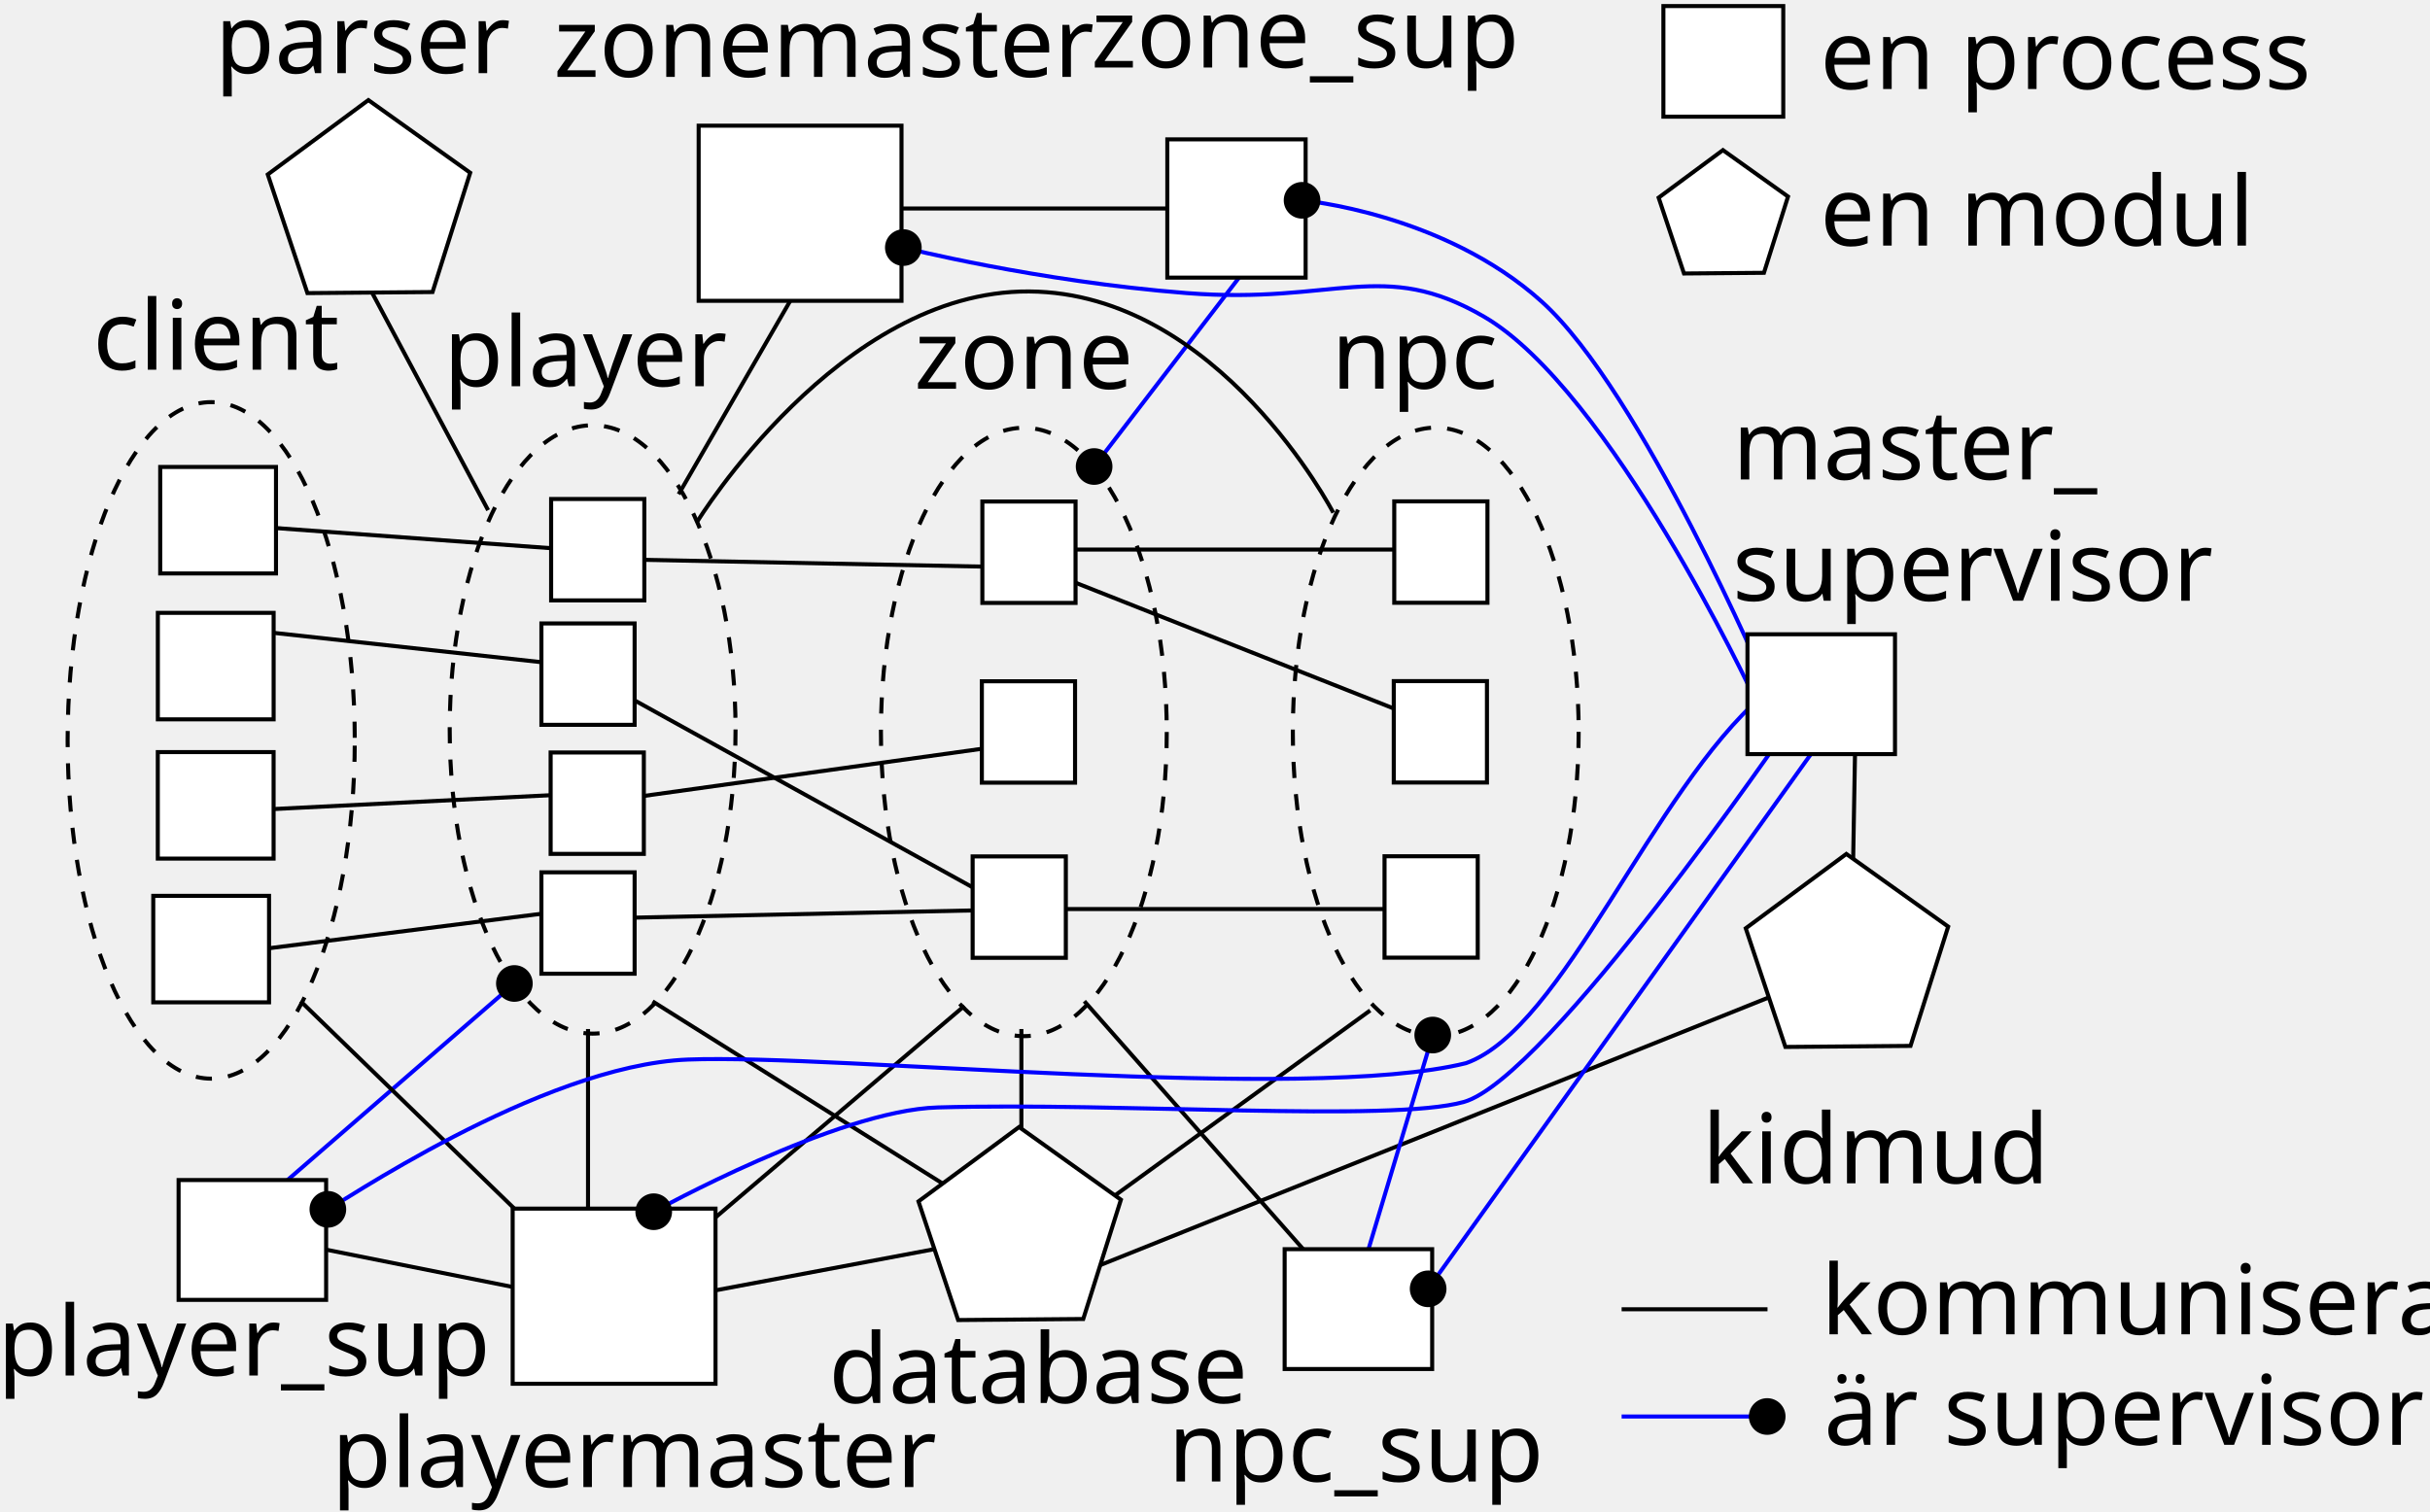
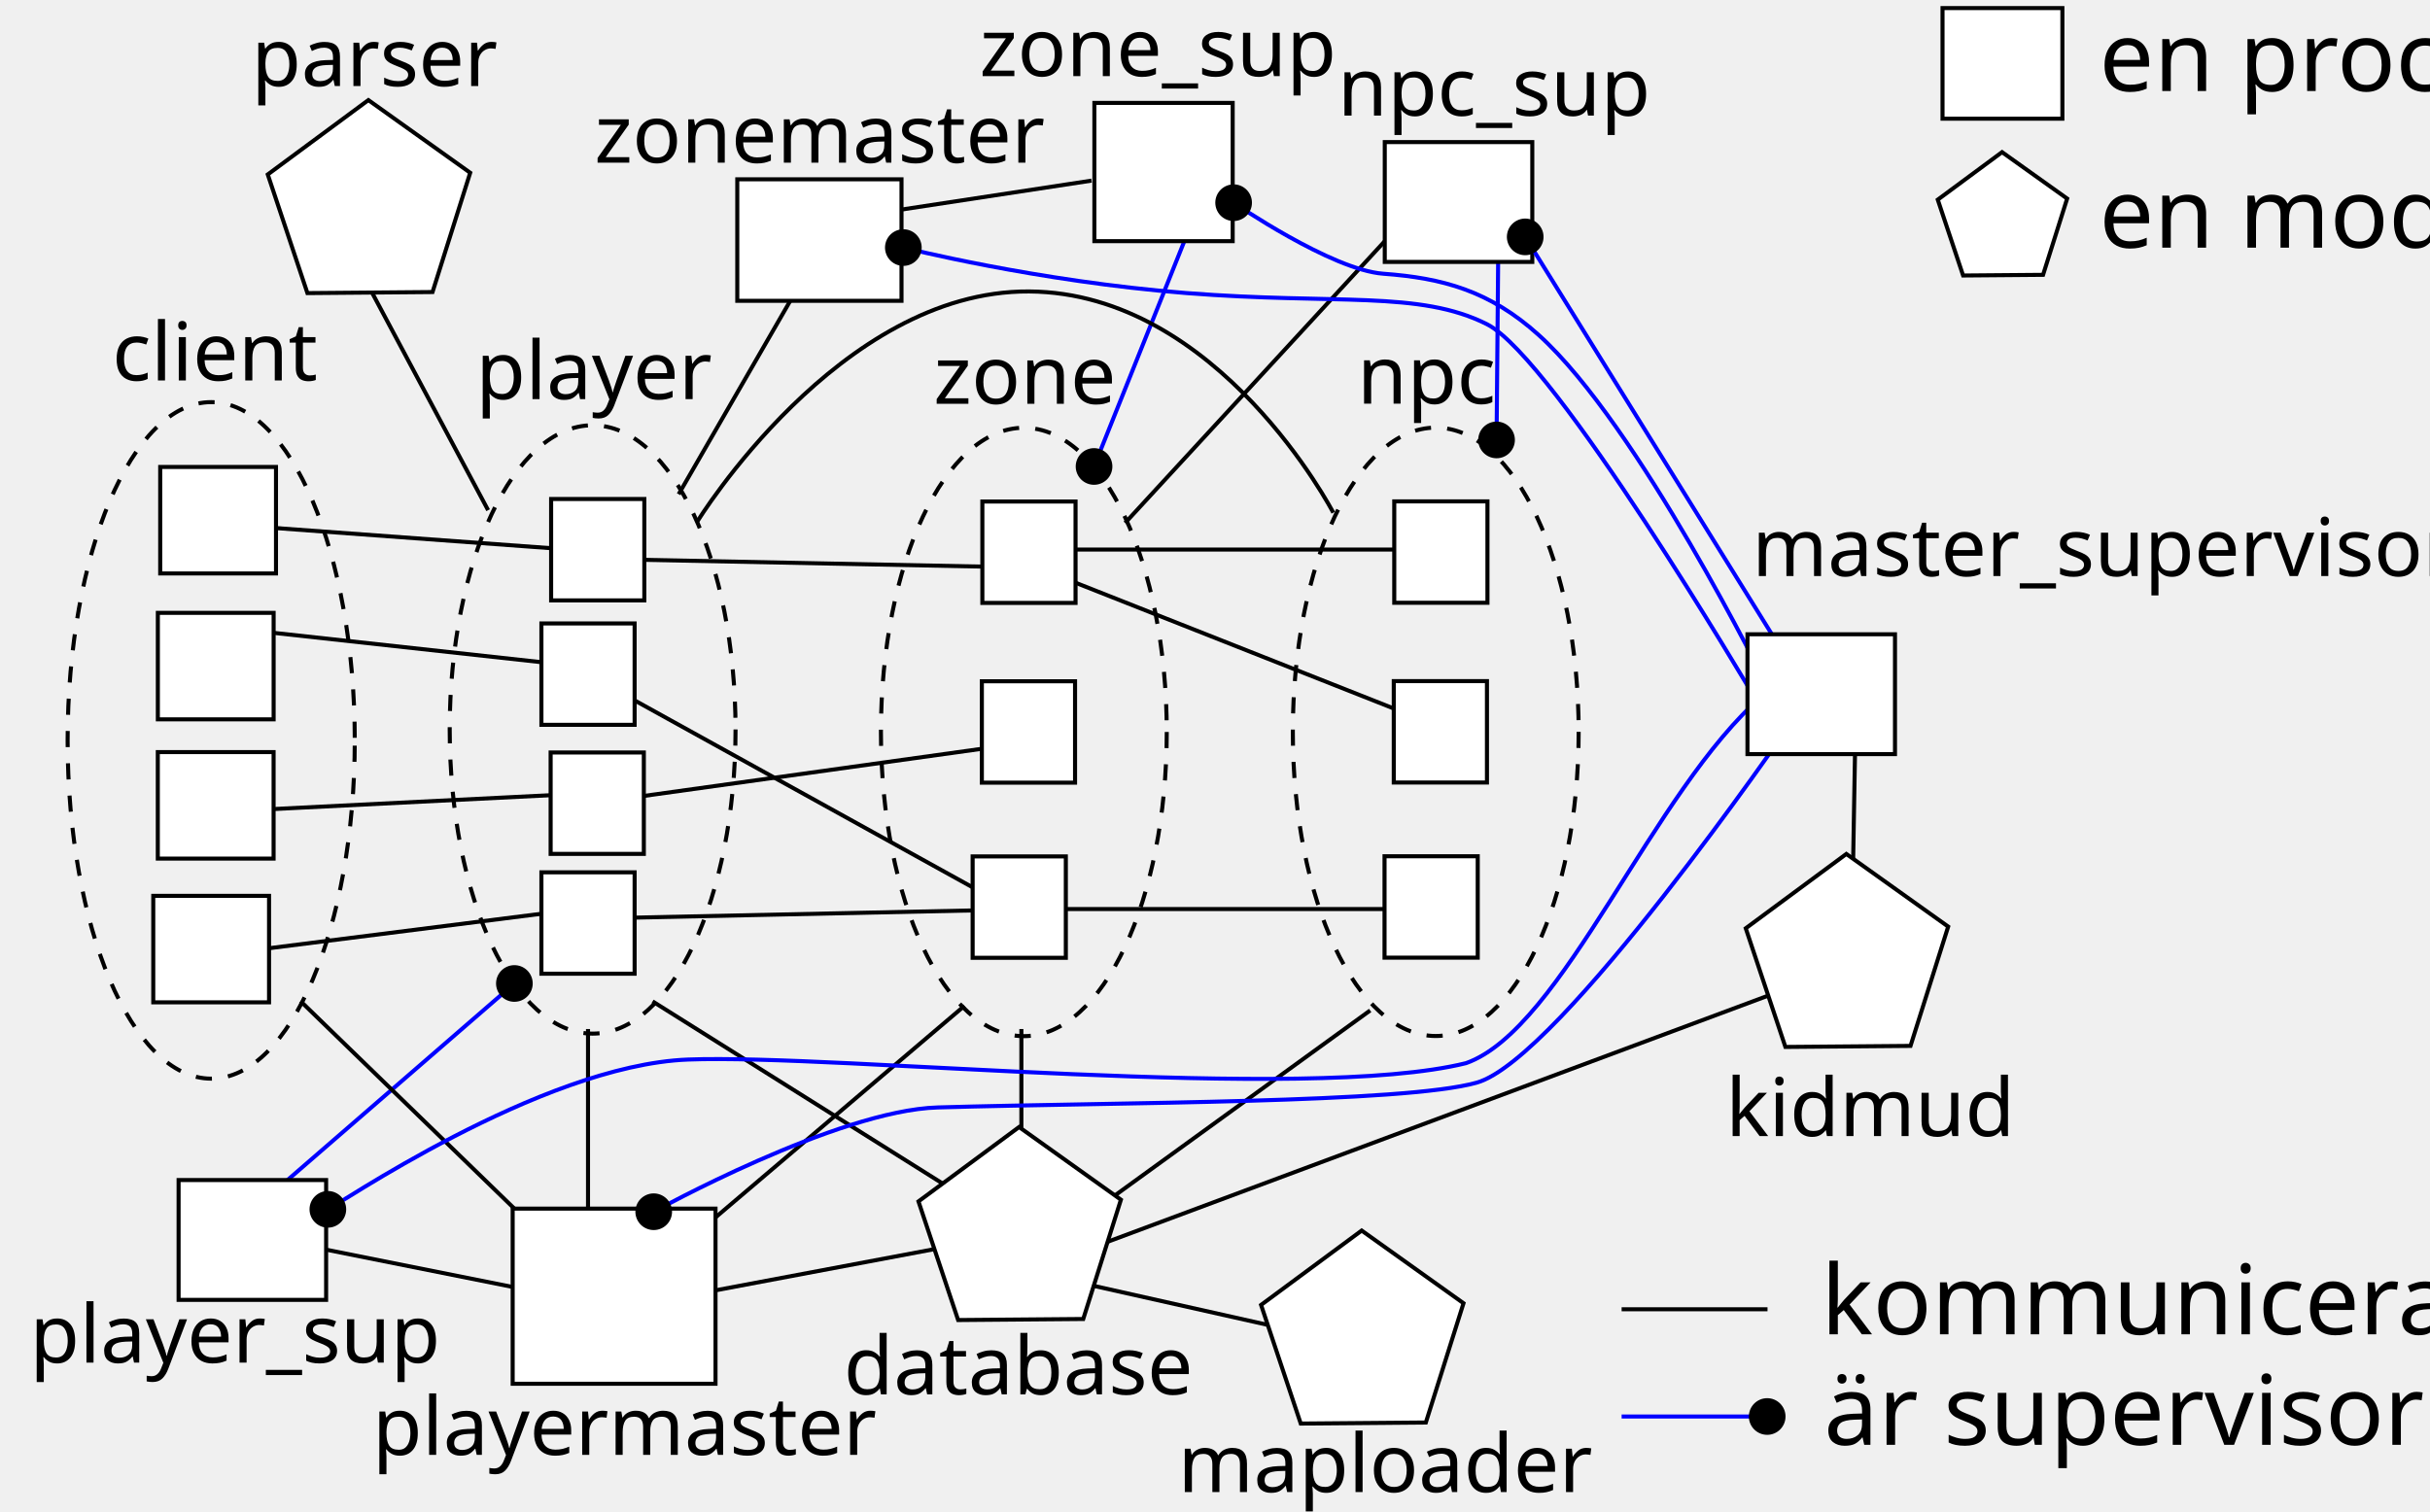
<svg xmlns="http://www.w3.org/2000/svg" width="600.982" height="373.928" id="svg2" version="1.1">
  <defs id="defs4">
    <marker orient="auto" refY="0" refX="0" id="DotL" style="overflow:visible">
      <path id="path4553" d="m -2.5,-1 c 0,2.76 -2.24,5 -5,5 -2.76,0 -5,-2.24 -5,-5 0,-2.76 2.24,-5 5,-5 2.76,0 5,2.24 5,5 z" style="fill-rule:evenodd;stroke:#000000;stroke-width:1pt;marker-start:none;marker-end:none" transform="matrix(0.8,0,0,0.8,5.92,0.8)" />
    </marker>
    <marker orient="auto" refY="0" refX="0" id="SemiCircleIn" style="overflow:visible">
      <path id="path4670" d="m -0.375,-0.046 c 0,2.76 2.24,5 5,5 l 0,-10 c -2.76,0 -5,2.24 -5,5 z" style="fill-rule:evenodd;stroke:#000000;stroke-width:1pt;marker-start:none;marker-end:none" transform="scale(0.6,0.6)" />
    </marker>
  </defs>
  <g id="layer1" transform="translate(-19.90042,-226.5625)">
-     <path style="fill:none;stroke:#000000;stroke-width:1px;stroke-linecap:butt;stroke-linejoin:miter;stroke-opacity:1" d="M 258.221,318.182 454.607,239.541" id="path7331" transform="translate(20.90042,226.5062)" />
+     <path style="fill:none;stroke:#000000;stroke-width:1px;stroke-linecap:butt;stroke-linejoin:miter;stroke-opacity:1" d="m 256.801,315.034 82.771,18.57" id="path3129" transform="translate(19.90042,226.5625)" />
+     <path style="fill:none;stroke:#000000;stroke-width:1px;stroke-linecap:butt;stroke-linejoin:miter;stroke-opacity:1" d="M 259.282,312.346 454.607,239.541" id="path7331" transform="translate(20.90042,226.5062)" />
    <path style="fill:none;stroke:#000000;stroke-width:1px;stroke-linecap:butt;stroke-linejoin:miter;stroke-opacity:1" d="m 458.034,171.856 -1.305,74.382" id="path7333" transform="translate(20.90042,226.5062)" />
-     <path style="fill:none;stroke:#0000ff;stroke-width:1px;stroke-linecap:butt;stroke-linejoin:miter;stroke-opacity:1;marker-end:url(#DotL)" d="M 306.006,67.995 269.548,115.531" id="path5853" transform="translate(20.90042,226.5062)" />
+     <path style="fill:none;stroke:#0000ff;stroke-width:1px;stroke-linecap:butt;stroke-linejoin:miter;stroke-opacity:1;marker-end:url(#DotL)" d="M 294.334,53.67 269.548,115.531" id="path5853" transform="translate(20.90042,226.5062)" />
    <path style="fill:none;stroke:#0000ff;stroke-width:1px;stroke-linecap:butt;stroke-linejoin:miter;stroke-opacity:1;marker-end:url(#DotL)" d="M 62.609,298.486 126.278,243.305" id="path7145" transform="translate(20.90042,226.5062)" />
-     <path style="fill:none;stroke:#0000ff;stroke-width:1px;stroke-linecap:butt;stroke-linejoin:miter;stroke-opacity:1;marker-end:url(#DotL)" d="m 334.266,319.709 19.101,-63.67" id="path6959" transform="translate(20.90042,226.5062)" />
+     <path style="fill:none;stroke:#0000ff;stroke-width:1px;stroke-linecap:butt;stroke-linejoin:miter;stroke-opacity:1;marker-end:url(#DotL)" d="m 369.533,63.088 -0.408,45.882" id="path6959" transform="translate(20.90042,226.5062)" />
    <path style="fill:none;stroke:#000000;stroke-width:1px;stroke-linecap:butt;stroke-linejoin:miter;stroke-opacity:1" d="M 83.233,57.862 119.719,126.273" id="path3285" transform="translate(20.90042,226.5062)" />
    <path style="fill:none;stroke:#000000;stroke-width:1px;stroke-linecap:butt;stroke-linejoin:miter;stroke-opacity:1" d="m 66.131,194.222 77.533,75.252" id="path3257" transform="translate(28.11365,280.0306)" />
-     <path style="fill:none;stroke:#000000;stroke-width:1px;stroke-linecap:butt;stroke-linejoin:miter;stroke-opacity:1" d="m 259.962,194.222 68.411,77.533" id="path3255" transform="translate(28.11365,280.0306)" />
+     <path style="fill:none;stroke:#000000;stroke-width:1px;stroke-linecap:butt;stroke-linejoin:miter;stroke-opacity:1" d="M 270.043,75.903 337.924,2.22" id="path3255" transform="translate(28.11365,280.0306)" />
    <path style="fill:none;stroke:#000000;stroke-width:1px;stroke-linecap:butt;stroke-linejoin:miter;stroke-opacity:1" d="m 50.168,251.232 91.215,18.243" id="path3229" transform="translate(28.11365,280.0306)" />
    <path style="fill:none;stroke:#000000;stroke-width:1px;stroke-linecap:butt;stroke-linejoin:miter;stroke-opacity:1" d="m 136.822,271.755 107.177,-20.181" id="path3164" transform="translate(28.11365,280.0306)" />
    <path style="fill:none;stroke:#000000;stroke-width:1px;stroke-linecap:butt;stroke-linejoin:miter;stroke-opacity:1" d="M 330.654,196.503 246.609,257.44" id="path3162" transform="translate(28.11365,280.0306)" />
    <path style="fill:none;stroke:#000000;stroke-width:1px;stroke-linecap:butt;stroke-linejoin:miter;stroke-opacity:1" d="M 159.626,68.802 193.831,9.512" id="path3158" transform="translate(28.11365,280.0306)" />
-     <path style="fill:none;stroke:#000000;stroke-width:1px;stroke-linecap:butt;stroke-linejoin:miter;stroke-opacity:1" d="m 217.384,278.141 111.738,0" id="path3160" />
+     <path style="fill:none;stroke:#000000;stroke-width:1px;stroke-linecap:butt;stroke-linejoin:miter;stroke-opacity:1" d="m 230.649,280.263 59.211,-9.02" id="path3160" />
    <path style="fill:none;stroke:#000000;stroke-width:1px;stroke-linecap:butt;stroke-linejoin:miter;stroke-opacity:1" d="M 346.616,125.811 248.56,87.045" id="path3107" transform="translate(28.11365,280.0306)" />
    <path style="fill:none;stroke:#000000;stroke-width:1px;stroke-linecap:butt;stroke-linejoin:miter;stroke-opacity:1" d="m 348.896,82.484 -102.617,0" id="path3109" transform="translate(28.11365,280.0306)" />
    <path style="fill:none;stroke:#000000;stroke-width:1px;stroke-linecap:butt;stroke-linejoin:miter;stroke-opacity:1" d="m 346.616,171.419 -102.617,0" id="path3111" transform="translate(28.11365,280.0306)" />
    <path style="fill:none;stroke:#000000;stroke-width:1px;stroke-linecap:butt;stroke-linejoin:miter;stroke-opacity:1" d="M 230.317,195.362 C 139.103,272.895 139.103,272.895 139.103,272.895" id="path3072" transform="translate(28.11365,280.0306)" />
    <path style="fill:none;stroke:#000000;stroke-width:1px;stroke-linecap:butt;stroke-linejoin:miter;stroke-opacity:1" d="m 164.439,362.784 -93.5,-6.841" id="path3780" />
    <path style="fill:none;stroke:#000000;stroke-width:1px;stroke-linecap:butt;stroke-linejoin:miter;stroke-opacity:1" d="M 163.294,391.42 80.061,382.299" id="path3780-1" />
    <path style="fill:none;stroke:#000000;stroke-width:1px;stroke-linecap:butt;stroke-linejoin:miter;stroke-opacity:1" d="M 163.294,422.921 72.084,427.481" id="path3780-7" />
    <path style="fill:none;stroke:#000000;stroke-width:1px;stroke-linecap:butt;stroke-linejoin:miter;stroke-opacity:1" d="M 162.148,451.557 72.084,462.959" id="path3780-1-4" />
    <rect style="fill:#ffffff;fill-opacity:1;stroke:#000000;stroke-width:1;stroke-miterlimit:4;stroke-opacity:1;stroke-dasharray:none;stroke-dashoffset:0" id="rect3829" width="28.637" height="26.346" x="59.522" y="342.081" />
    <rect style="fill:#ffffff;fill-opacity:1;stroke:#000000;stroke-width:1;stroke-miterlimit:4;stroke-opacity:1;stroke-dasharray:none;stroke-dashoffset:0" id="rect3829-0" width="28.637" height="26.346" x="58.938" y="378.174" />
    <rect style="fill:#ffffff;fill-opacity:1;stroke:#000000;stroke-width:1;stroke-miterlimit:4;stroke-opacity:1;stroke-dasharray:none;stroke-dashoffset:0" id="rect3829-9" width="28.637" height="26.346" x="58.928" y="412.622" />
    <rect style="fill:#ffffff;fill-opacity:1;stroke:#000000;stroke-width:1;stroke-miterlimit:4;stroke-opacity:1;stroke-dasharray:none;stroke-dashoffset:0" id="rect3829-4" width="28.637" height="26.346" x="57.804" y="448.184" />
    <path style="fill:none;stroke:#000000;stroke-width:1;stroke-miterlimit:4;stroke-opacity:1;stroke-dasharray:4, 4;stroke-dashoffset:6.7" d="m 104.237,398.304 c 0,46.216 -15.898,83.682 -35.509,83.682 -19.611,0 -35.509,-37.466 -35.509,-83.682 0,-46.216 15.898,-83.682 35.509,-83.682 19.611,0 35.509,37.466 35.509,83.682 z" transform="translate(3.40473,11.42295)" id="path3019" />
-     <text xml:space="preserve" style="font-size:24px;font-style:normal;font-variant:normal;font-weight:normal;font-stretch:normal;line-height:125%;letter-spacing:0px;word-spacing:0px;fill:#000000;fill-opacity:1;stroke:none;font-family:Monotype Corsiva;-inkscape-font-specification:Monotype Corsiva Oblique" x="42.881" y="318.027" id="text3870">
-       <tspan id="tspan3872" x="42.881" y="318.027">client</tspan>
+     <text xml:space="preserve" style="font-size:20px;font-style:normal;font-variant:normal;font-weight:normal;font-stretch:normal;line-height:125%;letter-spacing:0px;word-spacing:0px;fill:#000000;fill-opacity:1;stroke:none;font-family:Monotype Corsiva;-inkscape-font-specification:Monotype Corsiva Oblique" x="47.656" y="320.679" id="text3870">
+       <tspan id="tspan3872" x="47.656" y="320.679">client</tspan>
    </text>
    <path style="fill:none;stroke:#000000;stroke-width:1px;stroke-linecap:butt;stroke-linejoin:miter;stroke-opacity:1" d="m 167.607,364.831 114.018,2.28" id="path3996" />
    <path style="fill:none;stroke:#000000;stroke-width:1px;stroke-linecap:butt;stroke-linejoin:miter;stroke-opacity:1" d="m 163.046,392.195 107.177,59.29" id="path3998" />
    <path style="fill:none;stroke:#000000;stroke-width:1px;stroke-linecap:butt;stroke-linejoin:miter;stroke-opacity:1" d="m 174.448,424.12 98.056,-13.682" id="path4000" />
    <path style="fill:none;stroke:#000000;stroke-width:1px;stroke-linecap:butt;stroke-linejoin:miter;stroke-opacity:1" d="m 167.607,453.765 107.177,-2.28" id="path4002" />
    <rect style="fill:#ffffff;fill-opacity:1;stroke:#000000;stroke-width:1.005;stroke-miterlimit:4;stroke-opacity:1;stroke-dasharray:none;stroke-dashoffset:6.7" id="rect3885" width="23.05" height="25.084" x="156.205" y="350.009" />
    <rect style="fill:#ffffff;fill-opacity:1;stroke:#000000;stroke-width:1.005;stroke-miterlimit:4;stroke-opacity:1;stroke-dasharray:none;stroke-dashoffset:6.7" id="rect3885-8" width="23.05" height="25.084" x="153.802" y="380.793" />
    <rect style="fill:#ffffff;fill-opacity:1;stroke:#000000;stroke-width:1.005;stroke-miterlimit:4;stroke-opacity:1;stroke-dasharray:none;stroke-dashoffset:6.7" id="rect3885-2" width="23.05" height="25.084" x="156.082" y="412.719" />
    <rect style="fill:#ffffff;fill-opacity:1;stroke:#000000;stroke-width:1.005;stroke-miterlimit:4;stroke-opacity:1;stroke-dasharray:none;stroke-dashoffset:6.7" id="rect3885-4" width="23.05" height="25.084" x="153.802" y="442.363" />
    <path style="fill:none;stroke:#000000;stroke-width:1;stroke-miterlimit:4;stroke-opacity:1;stroke-dasharray:4, 4;stroke-dashoffset:0" id="path3937" d="m 594.036,402.457 c 0,41.561 -15.825,75.252 -35.346,75.252 -19.521,0 -35.346,-33.692 -35.346,-75.252 0,-41.561 15.825,-75.252 35.346,-75.252 19.521,0 35.346,33.692 35.346,75.252 z" transform="translate(-392.2235,4.560738)" />
-     <text xml:space="preserve" style="font-size:24px;font-style:normal;font-variant:normal;font-weight:normal;font-stretch:normal;line-height:125%;letter-spacing:0px;word-spacing:0px;fill:#000000;fill-opacity:1;stroke:none;font-family:Monotype Corsiva;-inkscape-font-specification:Monotype Corsiva Oblique" x="129.629" y="322.112" id="text3870-5">
-       <tspan x="129.629" y="322.112" id="tspan3044">player</tspan>
+     <text xml:space="preserve" style="font-size:20px;font-style:normal;font-variant:normal;font-weight:normal;font-stretch:normal;line-height:125%;letter-spacing:0px;word-spacing:0px;fill:#000000;fill-opacity:1;stroke:none;font-family:Monotype Corsiva;-inkscape-font-specification:Monotype Corsiva Oblique" x="137.588" y="325.296" id="text3870-5">
+       <tspan x="137.588" y="325.296" id="tspan3044">player</tspan>
    </text>
    <rect style="fill:#ffffff;fill-opacity:1;stroke:#000000;stroke-width:1.005;stroke-miterlimit:4;stroke-opacity:1;stroke-dasharray:none;stroke-dashoffset:6.7" id="rect3885-1" width="23.05" height="25.084" x="262.853" y="350.633" />
    <rect style="fill:#ffffff;fill-opacity:1;stroke:#000000;stroke-width:1.005;stroke-miterlimit:4;stroke-opacity:1;stroke-dasharray:none;stroke-dashoffset:6.7" id="rect3885-8-7" width="23.05" height="25.084" x="262.73" y="395.1" />
    <rect style="fill:#ffffff;fill-opacity:1;stroke:#000000;stroke-width:1.005;stroke-miterlimit:4;stroke-opacity:1;stroke-dasharray:none;stroke-dashoffset:6.7" id="rect3885-2-1" width="23.05" height="25.084" x="260.45" y="438.427" />
    <path style="fill:none;stroke:#000000;stroke-width:1;stroke-miterlimit:4;stroke-opacity:1;stroke-dasharray:4, 4;stroke-dashoffset:0" id="path3937-5" d="m 594.036,402.457 c 0,41.561 -15.825,75.252 -35.346,75.252 -19.521,0 -35.346,-33.692 -35.346,-75.252 0,-41.561 15.825,-75.252 35.346,-75.252 19.521,0 35.346,33.692 35.346,75.252 z" transform="translate(-285.5753,5.1851)" />
-     <text xml:space="preserve" style="font-size:24px;font-style:normal;font-variant:normal;font-weight:normal;font-stretch:normal;line-height:125%;letter-spacing:0px;word-spacing:0px;fill:#000000;fill-opacity:1;stroke:none;font-family:Monotype Corsiva;-inkscape-font-specification:Monotype Corsiva Oblique" x="246.004" y="322.737" id="text3870-5-2">
-       <tspan id="tspan3872-5-7" x="246.004" y="322.737">zone</tspan>
+     <text xml:space="preserve" style="font-size:20px;font-style:normal;font-variant:normal;font-weight:normal;font-stretch:normal;line-height:125%;letter-spacing:0px;word-spacing:0px;fill:#000000;fill-opacity:1;stroke:none;font-family:Monotype Corsiva;-inkscape-font-specification:Monotype Corsiva Oblique" x="250.779" y="326.451" id="text3870-5-2">
+       <tspan id="tspan3872-5-7" x="250.779" y="326.451">zone</tspan>
    </text>
    <path style="fill:none;stroke:#000000;stroke-width:1px;stroke-linecap:butt;stroke-linejoin:miter;stroke-opacity:1" d="m 165.327,481.13 0,72.972" id="path4006" />
    <path style="fill:none;stroke:#000000;stroke-width:1px;stroke-linecap:butt;stroke-linejoin:miter;stroke-opacity:1" d="m 181.289,474.289 92.849,58.327" id="path4012" />
    <path style="fill:none;stroke:#000000;stroke-width:1px;stroke-linecap:butt;stroke-linejoin:miter;stroke-opacity:1" d="m 272.504,481.13 0,41.047" id="path4014" />
-     <rect style="fill:#ffffff;fill-opacity:1;stroke:#000000;stroke-width:1;stroke-miterlimit:4;stroke-opacity:1;stroke-dasharray:none;stroke-dashoffset:6.7" id="rect4010" width="50.168" height="43.327" x="192.691" y="257.654" />
-     <text xml:space="preserve" style="font-size:24px;font-style:normal;font-variant:normal;font-weight:normal;font-stretch:normal;line-height:125%;letter-spacing:0px;word-spacing:0px;fill:#000000;fill-opacity:1;stroke:none;font-family:Monotype Corsiva;-inkscape-font-specification:Monotype Corsiva Oblique" x="224.875" y="573.636" id="text3870-5-6">
-       <tspan id="tspan3872-5-1" x="224.875" y="573.636">database</tspan>
+     <rect style="fill:#ffffff;fill-opacity:1;stroke:#000000;stroke-width:1;stroke-miterlimit:4;stroke-opacity:1;stroke-dasharray:none;stroke-dashoffset:6.7" id="rect4010" width="40.618" height="30.063" x="202.242" y="270.918" />
+     <text xml:space="preserve" style="font-size:20px;font-style:normal;font-variant:normal;font-weight:normal;font-stretch:normal;line-height:125%;letter-spacing:0px;word-spacing:0px;fill:#000000;fill-opacity:1;stroke:none;font-family:Monotype Corsiva;-inkscape-font-specification:Monotype Corsiva Oblique" x="228.589" y="571.514" id="text3870-5-6">
+       <tspan id="tspan3872-5-1" x="228.589" y="571.514">database</tspan>
    </text>
-     <text xml:space="preserve" style="font-size:24px;font-style:normal;font-variant:normal;font-weight:normal;font-stretch:normal;line-height:125%;letter-spacing:0px;word-spacing:0px;fill:#000000;fill-opacity:1;stroke:none;font-family:Monotype Corsiva;-inkscape-font-specification:Monotype Corsiva Oblique" x="156.833" y="245.579" id="text3870-5-6-4">
-       <tspan x="156.833" y="245.579" id="tspan4064">zonemaster</tspan>
+     <text xml:space="preserve" style="font-size:20px;font-style:normal;font-variant:normal;font-weight:normal;font-stretch:normal;line-height:125%;letter-spacing:0px;word-spacing:0px;fill:#000000;fill-opacity:1;stroke:none;font-family:Monotype Corsiva;-inkscape-font-specification:Monotype Corsiva Oblique" x="166.914" y="266.803" id="text3870-5-6-4">
+       <tspan x="166.914" y="266.803" id="tspan4064">zonemaster</tspan>
    </text>
-     <rect style="fill:#ffffff;fill-opacity:1;stroke:#000000;stroke-width:1;stroke-miterlimit:4;stroke-opacity:1;stroke-dasharray:none;stroke-dashoffset:6.7" id="rect4066" width="29.645" height="27.364" x="431.287" y="228.063" />
-     <text xml:space="preserve" style="font-size:24px;font-style:normal;font-variant:normal;font-weight:normal;font-stretch:normal;line-height:125%;letter-spacing:0px;word-spacing:0px;fill:#000000;fill-opacity:1;stroke:none;font-family:Vijaya;-inkscape-font-specification:Vijaya" x="470.054" y="248.587" id="text4068">
-       <tspan id="tspan4070" x="470.054" y="248.587">en process</tspan>
+     <rect style="fill:#ffffff;fill-opacity:1;stroke:#000000;stroke-width:1;stroke-miterlimit:4;stroke-opacity:1;stroke-dasharray:none;stroke-dashoffset:6.7" id="rect4066" width="29.645" height="27.364" x="500.32" y="228.563" />
+     <text xml:space="preserve" style="font-size:24px;font-style:normal;font-variant:normal;font-weight:normal;font-stretch:normal;line-height:125%;letter-spacing:0px;word-spacing:0px;fill:#000000;fill-opacity:1;stroke:none;font-family:Vijaya;-inkscape-font-specification:Vijaya" x="539.086" y="249.086" id="text4068">
+       <tspan id="tspan4070" x="539.086" y="249.086">en process</tspan>
    </text>
-     <path style="fill:#ffffff;fill-opacity:1;stroke:#000000;stroke-width:1;stroke-miterlimit:4;stroke-opacity:1;stroke-dasharray:none;stroke-dashoffset:6.7" id="path4072" d="m 51.049,317.207 -19.776,0.166 -6.269,-18.757 15.902,-11.759 16.097,11.49 z" transform="translate(405.1069,-23.15526)" />
-     <text xml:space="preserve" style="font-size:24px;font-style:normal;font-variant:normal;font-weight:normal;font-stretch:normal;line-height:125%;letter-spacing:0px;word-spacing:0px;fill:#000000;fill-opacity:1;stroke:none;font-family:Vijaya;-inkscape-font-specification:Vijaya" x="470.054" y="287.326" id="text4068-3">
-       <tspan x="470.054" y="287.326" id="tspan4095">en modul</tspan>
+     <path style="fill:#ffffff;fill-opacity:1;stroke:#000000;stroke-width:1;stroke-miterlimit:4;stroke-opacity:1;stroke-dasharray:none;stroke-dashoffset:6.7" id="path4072" d="m 51.049,317.207 -19.776,0.166 -6.269,-18.757 15.902,-11.759 16.097,11.49 z" transform="translate(474.1395,-22.65597)" />
+     <text xml:space="preserve" style="font-size:24px;font-style:normal;font-variant:normal;font-weight:normal;font-stretch:normal;line-height:125%;letter-spacing:0px;word-spacing:0px;fill:#000000;fill-opacity:1;stroke:none;font-family:Vijaya;-inkscape-font-specification:Vijaya" x="539.086" y="287.825" id="text4068-3">
+       <tspan x="539.086" y="287.825" id="tspan4095">en modul</tspan>
    </text>
    <path style="fill:#ffffff;fill-opacity:1;stroke:#000000;stroke-width:1;stroke-miterlimit:4;stroke-opacity:1;stroke-dasharray:none;stroke-dashoffset:6.7" id="path4072-1" d="m 56.697,324.845 -30.943,0.26 -9.809,-29.348 24.881,-18.398 25.186,17.977 z" transform="translate(231.1102,228.0198)" />
    <rect style="fill:#ffffff;fill-opacity:1;stroke:#000000;stroke-width:1.005;stroke-miterlimit:4;stroke-opacity:1;stroke-dasharray:none;stroke-dashoffset:6.7" id="rect3885-1-7" width="23.05" height="25.084" x="364.724" y="350.597" />
    <rect style="fill:#ffffff;fill-opacity:1;stroke:#000000;stroke-width:1.005;stroke-miterlimit:4;stroke-opacity:1;stroke-dasharray:none;stroke-dashoffset:6.7" id="rect3885-8-7-4" width="23.05" height="25.084" x="364.601" y="395.064" />
    <rect style="fill:#ffffff;fill-opacity:1;stroke:#000000;stroke-width:1.005;stroke-miterlimit:4;stroke-opacity:1;stroke-dasharray:none;stroke-dashoffset:6.7" id="rect3885-2-1-0" width="23.05" height="25.084" x="362.32" y="438.391" />
    <path style="fill:none;stroke:#000000;stroke-width:1;stroke-miterlimit:4;stroke-opacity:1;stroke-dasharray:4, 4;stroke-dashoffset:0" id="path3937-5-9" d="m 594.036,402.457 c 0,41.561 -15.825,75.252 -35.346,75.252 -19.521,0 -35.346,-33.692 -35.346,-75.252 0,-41.561 15.825,-75.252 35.346,-75.252 19.521,0 35.346,33.692 35.346,75.252 z" transform="translate(-183.7048,5.149283)" />
-     <text xml:space="preserve" style="font-size:24px;font-style:normal;font-variant:normal;font-weight:normal;font-stretch:normal;line-height:125%;letter-spacing:0px;word-spacing:0px;fill:#000000;fill-opacity:1;stroke:none;font-family:Monotype Corsiva;-inkscape-font-specification:Monotype Corsiva Oblique" x="349.193" y="322.701" id="text3870-5-2-4">
-       <tspan id="tspan3872-5-7-8" x="349.193" y="322.701">npc</tspan>
+     <text xml:space="preserve" style="font-size:20px;font-style:normal;font-variant:normal;font-weight:normal;font-stretch:normal;line-height:125%;letter-spacing:0px;word-spacing:0px;fill:#000000;fill-opacity:1;stroke:none;font-family:Monotype Corsiva;-inkscape-font-specification:Monotype Corsiva Oblique" x="355.56" y="326.415" id="text3870-5-2-4">
+       <tspan id="tspan3872-5-7-8" x="355.56" y="326.415">npc</tspan>
    </text>
-     <rect style="fill:#ffffff;fill-opacity:1;stroke:#000000;stroke-width:1;stroke-miterlimit:4;stroke-opacity:1;stroke-dasharray:none;stroke-dashoffset:6.7" id="rect4010-8" width="34.206" height="34.206" x="308.599" y="261.038" />
-     <text xml:space="preserve" style="font-size:24px;font-style:normal;font-variant:normal;font-weight:normal;font-stretch:normal;line-height:125%;letter-spacing:0px;word-spacing:0px;fill:#000000;fill-opacity:1;stroke:none;font-family:Monotype Corsiva;-inkscape-font-specification:Monotype Corsiva Oblique" x="289.736" y="243.263" id="text3870-5-6-4-2">
-       <tspan x="289.736" y="243.263" id="tspan3154">zone_sup</tspan>
+     <rect style="fill:#ffffff;fill-opacity:1;stroke:#000000;stroke-width:1;stroke-miterlimit:4;stroke-opacity:1;stroke-dasharray:none;stroke-dashoffset:6.7" id="rect4010-8" width="34.206" height="34.206" x="290.559" y="252.018" />
+     <text xml:space="preserve" style="font-size:20px;font-style:normal;font-variant:normal;font-weight:normal;font-stretch:normal;line-height:125%;letter-spacing:0px;word-spacing:0px;fill:#000000;fill-opacity:1;stroke:none;font-family:Monotype Corsiva;-inkscape-font-specification:Monotype Corsiva Oblique" x="262.145" y="245.386" id="text3870-5-6-4-2">
+       <tspan x="262.145" y="245.386" id="tspan3154">zone_sup</tspan>
    </text>
    <rect style="fill:#ffffff;fill-opacity:1;stroke:#000000;stroke-width:1;stroke-miterlimit:4;stroke-opacity:1;stroke-dasharray:none;stroke-dashoffset:6.7" id="rect4010-5" width="50.168" height="43.327" x="146.693" y="525.561" />
-     <text xml:space="preserve" style="font-size:24px;font-style:normal;font-variant:normal;font-weight:normal;font-stretch:normal;line-height:125%;letter-spacing:0px;word-spacing:0px;fill:#000000;fill-opacity:1;stroke:none;font-family:Monotype Corsiva;-inkscape-font-specification:Monotype Corsiva Oblique" x="101.941" y="594.44" id="text3870-5-6-5">
-       <tspan id="tspan3872-5-1-1" x="101.941" y="594.44">playermaster</tspan>
+     <text xml:space="preserve" style="font-size:20px;font-style:normal;font-variant:normal;font-weight:normal;font-stretch:normal;line-height:125%;letter-spacing:0px;word-spacing:0px;fill:#000000;fill-opacity:1;stroke:none;font-family:Monotype Corsiva;-inkscape-font-specification:Monotype Corsiva Oblique" x="112.022" y="586.481" id="text3870-5-6-5">
+       <tspan id="tspan3872-5-1-1" x="112.022" y="586.481">playermaster</tspan>
    </text>
    <rect style="fill:#ffffff;fill-opacity:1;stroke:#000000;stroke-width:1;stroke-miterlimit:4;stroke-opacity:1;stroke-dasharray:none;stroke-dashoffset:6.7" id="rect4010-5-7" width="36.486" height="29.645" x="64.07" y="518.491" />
-     <text xml:space="preserve" style="font-size:24px;font-style:normal;font-variant:normal;font-weight:normal;font-stretch:normal;line-height:125%;letter-spacing:0px;word-spacing:0px;fill:#000000;fill-opacity:1;stroke:none;font-family:Monotype Corsiva;-inkscape-font-specification:Monotype Corsiva Oblique" x="19.318" y="566.847" id="text3870-5-6-5-1">
-       <tspan id="tspan3872-5-1-1-1" x="19.318" y="566.847">player_sup</tspan>
+     <text xml:space="preserve" style="font-size:20px;font-style:normal;font-variant:normal;font-weight:normal;font-stretch:normal;line-height:125%;letter-spacing:0px;word-spacing:0px;fill:#000000;fill-opacity:1;stroke:none;font-family:Monotype Corsiva;-inkscape-font-specification:Monotype Corsiva Oblique" x="27.277" y="563.663" id="text3870-5-6-5-1">
+       <tspan id="tspan3872-5-1-1-1" x="27.277" y="563.663">player_sup</tspan>
    </text>
-     <rect style="fill:#ffffff;fill-opacity:1;stroke:#000000;stroke-width:1;stroke-miterlimit:4;stroke-opacity:1;stroke-dasharray:none;stroke-dashoffset:6.7" id="rect4010-5-7-5" width="36.486" height="29.645" x="337.615" y="535.594" />
-     <text xml:space="preserve" style="font-size:24px;font-style:normal;font-variant:normal;font-weight:normal;font-stretch:normal;line-height:125%;letter-spacing:0px;word-spacing:0px;fill:#000000;fill-opacity:1;stroke:none;font-family:Monotype Corsiva;-inkscape-font-specification:Monotype Corsiva Oblique" x="308.826" y="593.071" id="text3870-5-6-5-1-2">
-       <tspan id="tspan3872-5-1-1-1-7" x="308.826" y="593.071">npc_sup</tspan>
+     <rect style="fill:#ffffff;fill-opacity:1;stroke:#000000;stroke-width:1;stroke-miterlimit:4;stroke-opacity:1;stroke-dasharray:none;stroke-dashoffset:6.7" id="rect4010-5-7-5" width="36.486" height="29.645" x="362.377" y="261.714" />
+     <text xml:space="preserve" style="font-size:20px;font-style:normal;font-variant:normal;font-weight:normal;font-stretch:normal;line-height:125%;letter-spacing:0px;word-spacing:0px;fill:#000000;fill-opacity:1;stroke:none;font-family:Monotype Corsiva;-inkscape-font-specification:Monotype Corsiva Oblique" x="350.715" y="255.16" id="text3870-5-6-5-1-2">
+       <tspan id="tspan3872-5-1-1-1-7" x="350.715" y="255.16">npc_sup</tspan>
    </text>
    <path style="fill:none;stroke:#000000;stroke-width:1px;stroke-linecap:butt;stroke-linejoin:miter;stroke-opacity:1" d="m 164.187,75.643 c 0,0 35.106,-57.292 82.093,-57.009 46.987,0.282 75.252,54.729 75.252,54.729" id="path3259" transform="translate(28.11365,280.0306)" />
-     <text xml:space="preserve" style="font-size:24px;font-style:normal;font-variant:normal;font-weight:normal;font-stretch:normal;line-height:125%;letter-spacing:0px;word-spacing:0px;fill:#000000;fill-opacity:1;stroke:none;font-family:Monotype Corsiva;-inkscape-font-specification:Monotype Corsiva Oblique" x="73.064" y="244.659" id="text3870-5-6-6">
-       <tspan id="tspan3872-5-1-14" x="73.064" y="244.659">parser</tspan>
+     <text xml:space="preserve" style="font-size:20px;font-style:normal;font-variant:normal;font-weight:normal;font-stretch:normal;line-height:125%;letter-spacing:0px;word-spacing:0px;fill:#000000;fill-opacity:1;stroke:none;font-family:Monotype Corsiva;-inkscape-font-specification:Monotype Corsiva Oblique" x="82.084" y="247.843" id="text3870-5-6-6">
+       <tspan id="tspan3872-5-1-14" x="82.084" y="247.843">parser</tspan>
    </text>
    <path style="fill:#ffffff;fill-opacity:1;stroke:#000000;stroke-width:1;stroke-miterlimit:4;stroke-opacity:1;stroke-dasharray:none;stroke-dashoffset:6.7" id="path4072-1-2" d="m 56.697,324.845 -30.943,0.26 -9.809,-29.348 24.881,-18.398 25.186,17.977 z" transform="translate(70.17771,-26.03477)" />
-     <text xml:space="preserve" style="font-size:24px;font-style:normal;font-variant:normal;font-weight:normal;font-stretch:normal;line-height:125%;letter-spacing:0px;word-spacing:0px;fill:#000000;fill-opacity:1;stroke:none;font-family:Monotype Corsiva;-inkscape-font-specification:Monotype Corsiva Oblique" x="448.374" y="345.177" id="text3870-5-6-5-1-2-2">
-       <tspan id="tspan3872-5-1-1-1-7-2" x="448.374" y="345.177">master_</tspan>
-       <tspan x="448.374" y="375.177" id="tspan3348">supervisor</tspan>
+     <text xml:space="preserve" style="font-size:20px;font-style:normal;font-variant:normal;font-weight:normal;font-stretch:normal;line-height:125%;letter-spacing:0px;word-spacing:0px;fill:#000000;fill-opacity:1;stroke:none;font-family:Monotype Corsiva;-inkscape-font-specification:Monotype Corsiva Oblique" x="453.2" y="369.066" id="text3870-5-6-5-1-2-2">
+       <tspan x="453.2" y="369.066" id="tspan3348">master_supervisor</tspan>
    </text>
-     <text xml:space="preserve" style="font-size:24px;font-style:normal;font-variant:normal;font-weight:normal;font-stretch:normal;line-height:125%;letter-spacing:0px;word-spacing:0px;fill:#000000;fill-opacity:1;stroke:none;font-family:Monotype Corsiva;-inkscape-font-specification:Monotype Corsiva Oblique" x="440.875" y="519.297" id="text3870-5-6-6-1">
-       <tspan id="tspan3872-5-1-14-6" x="440.875" y="519.297">kidmud</tspan>
+     <text xml:space="preserve" style="font-size:20px;font-style:normal;font-variant:normal;font-weight:normal;font-stretch:normal;line-height:125%;letter-spacing:0px;word-spacing:0px;fill:#000000;fill-opacity:1;stroke:none;font-family:Monotype Corsiva;-inkscape-font-specification:Monotype Corsiva Oblique" x="446.712" y="507.624" id="text3870-5-6-6-1">
+       <tspan id="tspan3872-5-1-14-6" x="446.712" y="507.624">kidmud</tspan>
    </text>
    <path style="fill:#ffffff;fill-opacity:1;stroke:#000000;stroke-width:1;stroke-miterlimit:4;stroke-opacity:1;stroke-dasharray:none;stroke-dashoffset:6.7" id="path4072-1-2-8" d="m 56.697,324.845 -30.943,0.26 -9.809,-29.348 24.881,-18.398 25.186,17.977 z" transform="translate(435.7083,160.4586)" />
-     <path style="fill:none;stroke:#0000ff;stroke-width:1px;stroke-linecap:butt;stroke-linejoin:miter;stroke-opacity:1;marker-end:url(#DotL)" d="m 432.551,171.964 c 0,0 -35.27,-75.39 -66.552,-93.58 C 340.873,63.775 329.472,75.462 292.426,72.558 255.38,69.655 222.336,61.282 222.336,61.282" id="path3350" transform="translate(20.90042,226.5062)" />
-     <path style="fill:none;stroke:#0000ff;stroke-width:1px;stroke-linecap:butt;stroke-linejoin:miter;stroke-opacity:1;marker-start:none;marker-mid:none;marker-end:url(#DotL)" d="m 435.86,169.461 c 0,0 -30.813,-72.467 -55.549,-94.774 C 355.898,52.673 320.946,49.603 320.946,49.603" id="path3352" transform="translate(20.90042,226.5062)" />
-     <path style="fill:none;stroke:#0000ff;stroke-width:1px;stroke-linecap:butt;stroke-linejoin:miter;stroke-opacity:1;marker-end:url(#DotL)" d="M 451.704,179.861 352.159,318.964" id="path3354" transform="translate(20.90042,226.5062)" />
-     <path style="fill:none;stroke:#0000ff;stroke-width:1px;stroke-linecap:butt;stroke-linejoin:miter;stroke-opacity:1;marker-end:url(#DotL)" d="m 441.251,179.861 c 0,0 -59.624,87.022 -80.237,92.811 -18.139,5.094 -84.97,0.043 -130.073,1.349 -24.966,0.723 -70.333,25.842 -70.333,25.842" id="path3356" transform="translate(20.90042,226.5062)" />
+     <path style="fill:none;stroke:#0000ff;stroke-width:1px;stroke-linecap:butt;stroke-linejoin:miter;stroke-opacity:1;marker-end:url(#DotL)" d="m 432.551,171.964 c 0,0 -49.035,-83.255 -65.802,-91.704 C 350.045,71.844 329.472,75.462 292.426,72.558 255.38,69.655 222.336,61.282 222.336,61.282" id="path3350" transform="translate(20.90042,226.5062)" />
+     <path style="fill:none;stroke:#0000ff;stroke-width:1px;stroke-linecap:butt;stroke-linejoin:miter;stroke-opacity:1;marker-start:none;marker-mid:none;marker-end:url(#DotL)" d="m 435.86,169.461 c 0,0 -31.563,-64.213 -56.3,-86.52 C 367.354,71.934 355.702,68.852 341.098,67.771 328.258,66.821 304.032,50.156 304.032,50.156" id="path3352" transform="translate(20.90042,226.5062)" />
+     <path style="fill:none;stroke:#0000ff;stroke-width:1px;stroke-linecap:butt;stroke-linejoin:miter;stroke-opacity:1;marker-end:url(#DotL)" d="m 437.447,157.351 -61.277,-98.76" id="path3354" transform="translate(20.90042,226.5062)" />
+     <path style="fill:none;stroke:#0000ff;stroke-width:1px;stroke-linecap:butt;stroke-linejoin:miter;stroke-opacity:1;marker-end:url(#DotL)" d="m 441.251,179.861 c 0,0 -56.44,82.247 -77.054,88.036 -18.139,5.094 -88.153,4.818 -133.257,6.124 -24.966,0.723 -70.333,25.842 -70.333,25.842" id="path3356" transform="translate(20.90042,226.5062)" />
    <path style="fill:none;stroke:#0000ff;stroke-width:1px;stroke-linecap:butt;stroke-linejoin:miter;stroke-opacity:1;marker-end:url(#DotL)" d="m 435.043,172.045 c -27.356,23.519 -49.428,82.492 -73.45,91.018 -39.848,9.891 -155.594,-2.322 -192.438,-0.888 -36.724,1.43 -88.01,37.055 -89.15,37.055" id="path3358" transform="translate(20.90042,226.5062)" />
    <rect style="fill:#ffffff;fill-opacity:1;stroke:#000000;stroke-width:1;stroke-miterlimit:4;stroke-opacity:1;stroke-dasharray:none;stroke-dashoffset:6.7" id="rect4010-5-7-5-3" width="36.486" height="29.645" x="452.079" y="383.475" />
    <path style="fill:none;stroke:#000000;stroke-width:1px;stroke-linecap:butt;stroke-linejoin:miter;stroke-opacity:1" d="m 420.958,550.46 36.08,0" id="path7335" />
    <text xml:space="preserve" style="font-size:24px;font-style:normal;font-variant:normal;font-weight:normal;font-stretch:normal;line-height:125%;letter-spacing:0px;word-spacing:0px;fill:#000000;fill-opacity:1;stroke:none;font-family:Vijaya;-inkscape-font-specification:Vijaya" x="470.304" y="556.66" id="text4068-5">
-       <tspan x="470.304" y="556.66" id="tspan7358">kommuniserar med</tspan>
+       <tspan x="470.304" y="556.66" id="tspan7358">kommunicerar med</tspan>
    </text>
    <text xml:space="preserve" style="font-size:24px;font-style:normal;font-variant:normal;font-weight:normal;font-stretch:normal;line-height:125%;letter-spacing:0px;word-spacing:0px;fill:#000000;fill-opacity:1;stroke:none;font-family:Vijaya;-inkscape-font-specification:Vijaya" x="470.973" y="583.996" id="text4068-5-6">
      <tspan x="470.973" y="583.996" id="tspan7358-1">är supervisor till</tspan>
    </text>
    <path style="fill:none;stroke:#0000ff;stroke-width:1px;stroke-linecap:butt;stroke-linejoin:miter;stroke-opacity:1;marker-end:url(#DotL)" d="m 420.958,576.989 36.08,0" id="path7335-8" />
+     <path style="fill:#ffffff;fill-opacity:1;stroke:#000000;stroke-width:1;stroke-miterlimit:4;stroke-opacity:1;stroke-dasharray:none;stroke-dashoffset:6.7" id="path4072-1-1" d="m 56.697,324.845 -30.943,0.26 -9.809,-29.348 24.881,-18.398 25.186,17.977 z" transform="translate(315.841,253.6295)" />
+     <text xml:space="preserve" style="font-size:20px;font-style:normal;font-variant:normal;font-weight:normal;font-stretch:normal;line-height:125%;letter-spacing:0px;word-spacing:0px;fill:#000000;fill-opacity:1;stroke:none;font-family:Monotype Corsiva;-inkscape-font-specification:Monotype Corsiva Oblique" x="311.221" y="595.676" id="text3870-5-6-7">
+       <tspan x="311.221" y="595.676" id="tspan3125">maploader</tspan>
+     </text>
  </g>
</svg>
